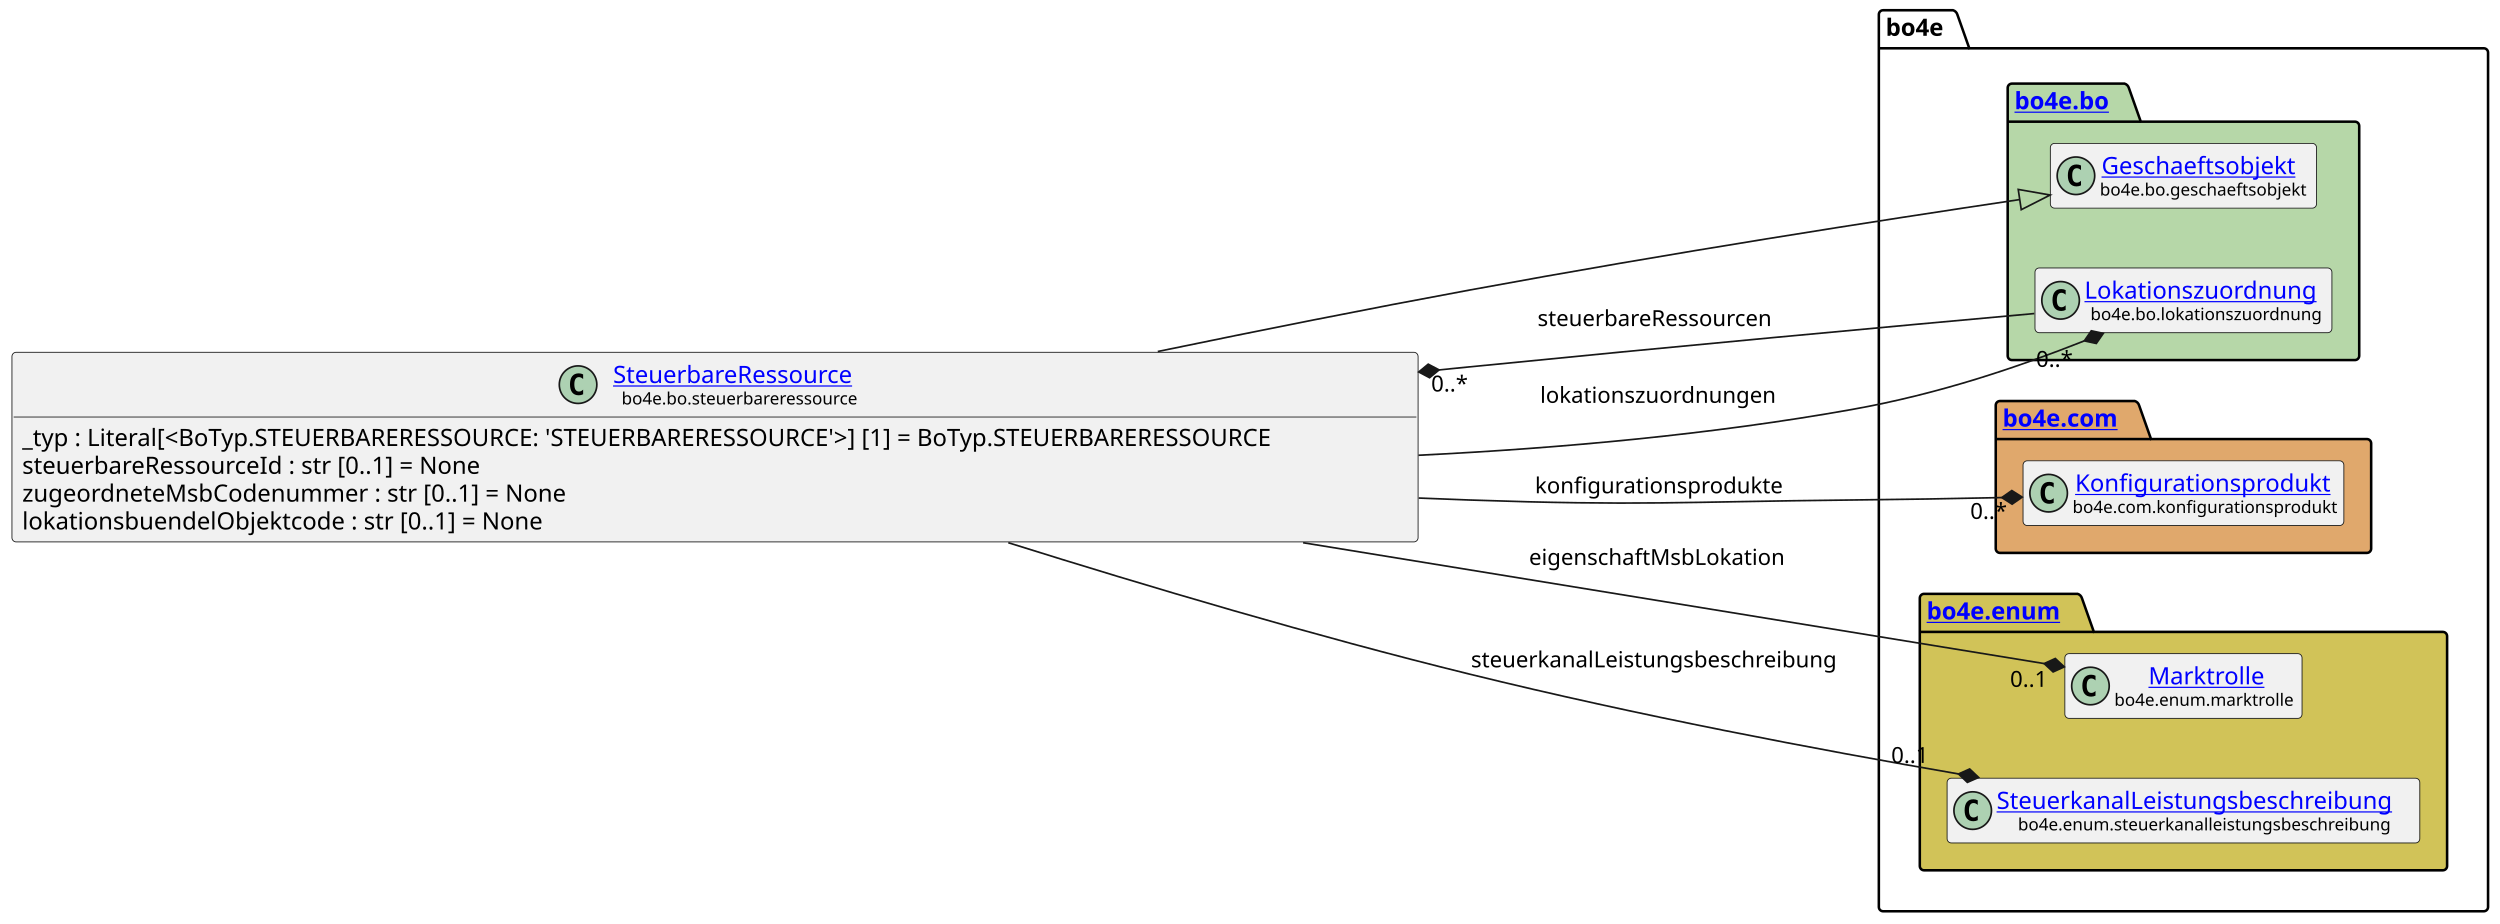
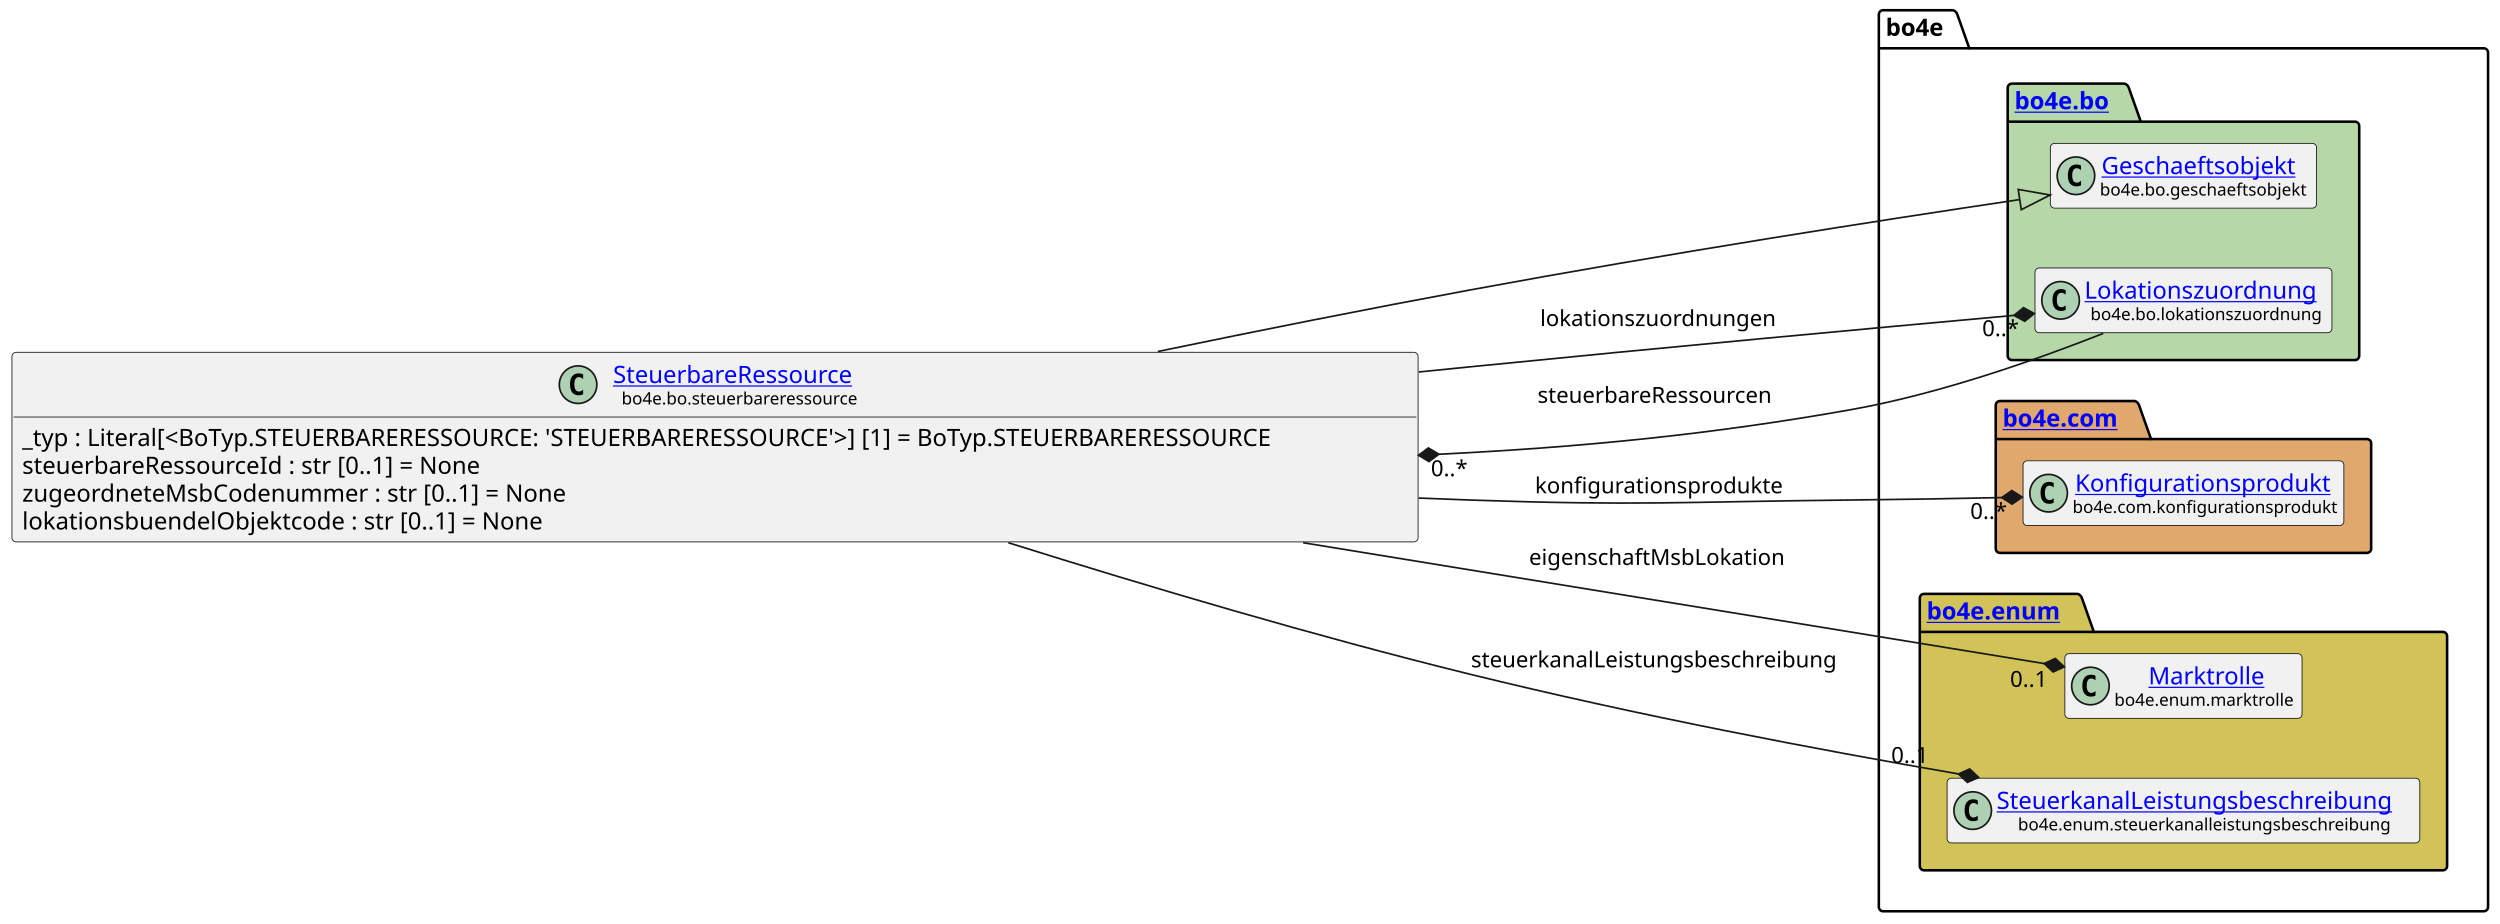
<svg xmlns="http://www.w3.org/2000/svg" xmlns:xlink="http://www.w3.org/1999/xlink" contentStyleType="text/css" height="541px" preserveAspectRatio="none" style="width:1465px;height:541px;background:#FFFFFF;" version="1.1" viewBox="0 0 1465 541" width="1465px" zoomAndPan="magnify">
  <defs />
  <g>
    <g id="cluster_bo4e">
      <path d="M1103.5,6 L1144.5,6 A3.75,3.75 0 0 1 1147,8.5 L1154,28.297 L1455.5,28.297 A2.5,2.5 0 0 1 1458,30.797 L1458,531.5 A2.5,2.5 0 0 1 1455.5,534 L1103.5,534 A2.5,2.5 0 0 1 1101,531.5 L1101,8.5 A2.5,2.5 0 0 1 1103.5,6 " fill="none" style="stroke:#000000;stroke-width:1.5;" />
      <line style="stroke:#000000;stroke-width:1.5;" x1="1101" x2="1154" y1="28.297" y2="28.297" />
      <text fill="#000000" font-family="sans-serif" font-size="14" font-weight="bold" lengthAdjust="spacing" textLength="40" x="1105" y="20.995">bo4e</text>
    </g>
    <g id="cluster_bo">
      <path d="M1179,49 L1245,49 A3.75,3.75 0 0 1 1247.5,51.5 L1254.5,71.297 L1380,71.297 A2.5,2.5 0 0 1 1382.5,73.797 L1382.5,208.5 A2.5,2.5 0 0 1 1380,211 L1179,211 A2.5,2.5 0 0 1 1176.5,208.5 L1176.5,51.5 A2.5,2.5 0 0 1 1179,49 " fill="#B6D7A8" style="stroke:#000000;stroke-width:1.5;" />
      <line style="stroke:#000000;stroke-width:1.5;" x1="1176.5" x2="1254.5" y1="71.297" y2="71.297" />
      <a href="https://bo4e.github.io/BO4E-python/latest/api/bo4e.bo.html" target="_top" title="https://bo4e.github.io/BO4E-python/latest/api/bo4e.bo.html" xlink:actuate="onRequest" xlink:href="https://bo4e.github.io/BO4E-python/latest/api/bo4e.bo.html" xlink:show="new" xlink:title="https://bo4e.github.io/BO4E-python/latest/api/bo4e.bo.html" xlink:type="simple">
        <text fill="#0000FF" font-family="sans-serif" font-size="14" font-weight="bold" lengthAdjust="spacing" text-decoration="underline" textLength="65" x="1180.5" y="63.995">bo4e.bo</text>
      </a>
    </g>
    <g id="cluster_com">
      <path d="M1172,235 L1251,235 A3.75,3.75 0 0 1 1253.5,237.5 L1260.5,257.297 L1387,257.297 A2.5,2.5 0 0 1 1389.5,259.797 L1389.5,321.5 A2.5,2.5 0 0 1 1387,324 L1172,324 A2.5,2.5 0 0 1 1169.5,321.5 L1169.5,237.5 A2.5,2.5 0 0 1 1172,235 " fill="#E0A86C" style="stroke:#000000;stroke-width:1.5;" />
      <line style="stroke:#000000;stroke-width:1.5;" x1="1169.5" x2="1260.5" y1="257.297" y2="257.297" />
      <a href="https://bo4e.github.io/BO4E-python/latest/api/bo4e.com.html" target="_top" title="https://bo4e.github.io/BO4E-python/latest/api/bo4e.com.html" xlink:actuate="onRequest" xlink:href="https://bo4e.github.io/BO4E-python/latest/api/bo4e.com.html" xlink:show="new" xlink:title="https://bo4e.github.io/BO4E-python/latest/api/bo4e.com.html" xlink:type="simple">
        <text fill="#0000FF" font-family="sans-serif" font-size="14" font-weight="bold" lengthAdjust="spacing" text-decoration="underline" textLength="78" x="1173.5" y="249.995">bo4e.com</text>
      </a>
    </g>
    <g id="cluster_enum">
      <path d="M1127.5,348 L1217.5,348 A3.75,3.75 0 0 1 1220,350.5 L1227,370.297 L1431.5,370.297 A2.5,2.5 0 0 1 1434,372.797 L1434,507.5 A2.5,2.5 0 0 1 1431.5,510 L1127.5,510 A2.5,2.5 0 0 1 1125,507.5 L1125,350.5 A2.5,2.5 0 0 1 1127.5,348 " fill="#D1C358" style="stroke:#000000;stroke-width:1.5;" />
      <line style="stroke:#000000;stroke-width:1.5;" x1="1125" x2="1227" y1="370.297" y2="370.297" />
      <a href="https://bo4e.github.io/BO4E-python/latest/api/bo4e.enum.html" target="_top" title="https://bo4e.github.io/BO4E-python/latest/api/bo4e.enum.html" xlink:actuate="onRequest" xlink:href="https://bo4e.github.io/BO4E-python/latest/api/bo4e.enum.html" xlink:show="new" xlink:title="https://bo4e.github.io/BO4E-python/latest/api/bo4e.enum.html" xlink:type="simple">
        <text fill="#0000FF" font-family="sans-serif" font-size="14" font-weight="bold" lengthAdjust="spacing" text-decoration="underline" textLength="89" x="1129" y="362.995">bo4e.enum</text>
      </a>
    </g>
    <g id="elem_Geschaeftsobjekt">
      <rect codeLine="11" fill="#F1F1F1" height="37.938" id="Geschaeftsobjekt" rx="2.5" ry="2.5" style="stroke:#181818;stroke-width:0.5;" width="156" x="1201.5" y="84.03" />
      <ellipse cx="1216.5" cy="102.999" fill="#ADD1B2" rx="11" ry="11" style="stroke:#181818;stroke-width:1.0;" />
      <path d="M1219.469,108.639 Q1218.891,108.936 1218.25,109.077 Q1217.609,109.233 1216.906,109.233 Q1214.406,109.233 1213.078,107.593 Q1211.766,105.936 1211.766,102.811 Q1211.766,99.686 1213.078,98.03 Q1214.406,96.374 1216.906,96.374 Q1217.609,96.374 1218.25,96.53 Q1218.906,96.686 1219.469,96.983 L1219.469,99.702 Q1218.844,99.124 1218.25,98.858 Q1217.656,98.577 1217.031,98.577 Q1215.688,98.577 1215,99.655 Q1214.312,100.718 1214.312,102.811 Q1214.312,104.905 1215,105.983 Q1215.688,107.046 1217.031,107.046 Q1217.656,107.046 1218.25,106.78 Q1218.844,106.499 1219.469,105.921 L1219.469,108.639 Z " fill="#000000" />
      <a href="https://bo4e.github.io/BO4E-python/latest/api/bo4e.bo.html#bo4e.bo.geschaeftsobjekt.Geschaeftsobjekt" target="_top" title="https://bo4e.github.io/BO4E-python/latest/api/bo4e.bo.html#bo4e.bo.geschaeftsobjekt.Geschaeftsobjekt" xlink:actuate="onRequest" xlink:href="https://bo4e.github.io/BO4E-python/latest/api/bo4e.bo.html#bo4e.bo.geschaeftsobjekt.Geschaeftsobjekt" xlink:show="new" xlink:title="https://bo4e.github.io/BO4E-python/latest/api/bo4e.bo.html#bo4e.bo.geschaeftsobjekt.Geschaeftsobjekt" xlink:type="simple">
        <text fill="#0000FF" font-family="sans-serif" font-size="14" lengthAdjust="spacing" text-decoration="underline" textLength="122" x="1231.5" y="102.025">Geschaeftsobjekt</text>
      </a>
      <text fill="#000000" font-family="sans-serif" font-size="10" lengthAdjust="spacing" textLength="124" x="1230.5" y="114.609">bo4e.bo.geschaeftsobjekt</text>
    </g>
    <g id="elem_Lokationszuordnung">
      <rect codeLine="12" fill="#F1F1F1" height="37.938" id="Lokationszuordnung" rx="2.5" ry="2.5" style="stroke:#181818;stroke-width:0.5;" width="174" x="1192.5" y="157.03" />
      <ellipse cx="1207.5" cy="175.999" fill="#ADD1B2" rx="11" ry="11" style="stroke:#181818;stroke-width:1.0;" />
      <path d="M1210.469,181.639 Q1209.891,181.936 1209.25,182.077 Q1208.609,182.233 1207.906,182.233 Q1205.406,182.233 1204.078,180.593 Q1202.766,178.936 1202.766,175.811 Q1202.766,172.686 1204.078,171.03 Q1205.406,169.374 1207.906,169.374 Q1208.609,169.374 1209.25,169.53 Q1209.906,169.686 1210.469,169.983 L1210.469,172.702 Q1209.844,172.124 1209.25,171.858 Q1208.656,171.577 1208.031,171.577 Q1206.688,171.577 1206,172.655 Q1205.312,173.718 1205.312,175.811 Q1205.312,177.905 1206,178.983 Q1206.688,180.046 1208.031,180.046 Q1208.656,180.046 1209.25,179.78 Q1209.844,179.499 1210.469,178.921 L1210.469,181.639 Z " fill="#000000" />
      <a href="https://bo4e.github.io/BO4E-python/latest/api/bo4e.bo.html#bo4e.bo.lokationszuordnung.Lokationszuordnung" target="_top" title="https://bo4e.github.io/BO4E-python/latest/api/bo4e.bo.html#bo4e.bo.lokationszuordnung.Lokationszuordnung" xlink:actuate="onRequest" xlink:href="https://bo4e.github.io/BO4E-python/latest/api/bo4e.bo.html#bo4e.bo.lokationszuordnung.Lokationszuordnung" xlink:show="new" xlink:title="https://bo4e.github.io/BO4E-python/latest/api/bo4e.bo.html#bo4e.bo.lokationszuordnung.Lokationszuordnung" xlink:type="simple">
        <text fill="#0000FF" font-family="sans-serif" font-size="14" lengthAdjust="spacing" text-decoration="underline" textLength="142" x="1221.5" y="175.025">Lokationszuordnung</text>
      </a>
      <text fill="#000000" font-family="sans-serif" font-size="10" lengthAdjust="spacing" textLength="135" x="1225" y="187.609">bo4e.bo.lokationszuordnung</text>
    </g>
    <g id="elem_Konfigurationsprodukt">
      <rect codeLine="15" fill="#F1F1F1" height="37.938" id="Konfigurationsprodukt" rx="2.5" ry="2.5" style="stroke:#181818;stroke-width:0.5;" width="188" x="1185.5" y="270.03" />
      <ellipse cx="1200.5" cy="288.999" fill="#ADD1B2" rx="11" ry="11" style="stroke:#181818;stroke-width:1.0;" />
      <path d="M1203.469,294.639 Q1202.891,294.936 1202.25,295.077 Q1201.609,295.233 1200.906,295.233 Q1198.406,295.233 1197.078,293.592 Q1195.766,291.936 1195.766,288.811 Q1195.766,285.686 1197.078,284.03 Q1198.406,282.374 1200.906,282.374 Q1201.609,282.374 1202.25,282.53 Q1202.906,282.686 1203.469,282.983 L1203.469,285.702 Q1202.844,285.124 1202.25,284.858 Q1201.656,284.577 1201.031,284.577 Q1199.688,284.577 1199,285.655 Q1198.312,286.717 1198.312,288.811 Q1198.312,290.905 1199,291.983 Q1199.688,293.046 1201.031,293.046 Q1201.656,293.046 1202.25,292.78 Q1202.844,292.499 1203.469,291.921 L1203.469,294.639 Z " fill="#000000" />
      <a href="https://bo4e.github.io/BO4E-python/latest/api/bo4e.com.html#bo4e.com.konfigurationsprodukt.Konfigurationsprodukt" target="_top" title="https://bo4e.github.io/BO4E-python/latest/api/bo4e.com.html#bo4e.com.konfigurationsprodukt.Konfigurationsprodukt" xlink:actuate="onRequest" xlink:href="https://bo4e.github.io/BO4E-python/latest/api/bo4e.com.html#bo4e.com.konfigurationsprodukt.Konfigurationsprodukt" xlink:show="new" xlink:title="https://bo4e.github.io/BO4E-python/latest/api/bo4e.com.html#bo4e.com.konfigurationsprodukt.Konfigurationsprodukt" xlink:type="simple">
        <text fill="#0000FF" font-family="sans-serif" font-size="14" lengthAdjust="spacing" text-decoration="underline" textLength="153" x="1216" y="288.025">Konfigurationsprodukt</text>
      </a>
      <text fill="#000000" font-family="sans-serif" font-size="10" lengthAdjust="spacing" textLength="156" x="1214.5" y="300.609">bo4e.com.konfigurationsprodukt</text>
    </g>
    <g id="elem_Marktrolle">
      <rect codeLine="18" fill="#F1F1F1" height="37.938" id="Marktrolle" rx="2.5" ry="2.5" style="stroke:#181818;stroke-width:0.5;" width="139" x="1210" y="383.03" />
      <ellipse cx="1225" cy="401.999" fill="#ADD1B2" rx="11" ry="11" style="stroke:#181818;stroke-width:1.0;" />
      <path d="M1227.969,407.639 Q1227.391,407.936 1226.75,408.077 Q1226.109,408.233 1225.406,408.233 Q1222.906,408.233 1221.578,406.592 Q1220.266,404.936 1220.266,401.811 Q1220.266,398.686 1221.578,397.03 Q1222.906,395.374 1225.406,395.374 Q1226.109,395.374 1226.75,395.53 Q1227.406,395.686 1227.969,395.983 L1227.969,398.702 Q1227.344,398.124 1226.75,397.858 Q1226.156,397.577 1225.531,397.577 Q1224.188,397.577 1223.5,398.655 Q1222.812,399.717 1222.812,401.811 Q1222.812,403.905 1223.5,404.983 Q1224.188,406.046 1225.531,406.046 Q1226.156,406.046 1226.75,405.78 Q1227.344,405.499 1227.969,404.921 L1227.969,407.639 Z " fill="#000000" />
      <a href="https://bo4e.github.io/BO4E-python/latest/api/bo4e.enum.html#bo4e.enum.marktrolle.Marktrolle" target="_top" title="https://bo4e.github.io/BO4E-python/latest/api/bo4e.enum.html#bo4e.enum.marktrolle.Marktrolle" xlink:actuate="onRequest" xlink:href="https://bo4e.github.io/BO4E-python/latest/api/bo4e.enum.html#bo4e.enum.marktrolle.Marktrolle" xlink:show="new" xlink:title="https://bo4e.github.io/BO4E-python/latest/api/bo4e.enum.html#bo4e.enum.marktrolle.Marktrolle" xlink:type="simple">
        <text fill="#0000FF" font-family="sans-serif" font-size="14" lengthAdjust="spacing" text-decoration="underline" textLength="67" x="1259" y="401.025">Marktrolle</text>
      </a>
      <text fill="#000000" font-family="sans-serif" font-size="10" lengthAdjust="spacing" textLength="107" x="1239" y="413.609">bo4e.enum.marktrolle</text>
    </g>
    <g id="elem_SteuerkanalLeistungsbeschreibung">
      <rect codeLine="19" fill="#F1F1F1" height="37.938" id="SteuerkanalLeistungsbeschreibung" rx="2.5" ry="2.5" style="stroke:#181818;stroke-width:0.5;" width="277" x="1141" y="456.03" />
      <ellipse cx="1156" cy="474.999" fill="#ADD1B2" rx="11" ry="11" style="stroke:#181818;stroke-width:1.0;" />
      <path d="M1158.969,480.639 Q1158.391,480.936 1157.75,481.077 Q1157.109,481.233 1156.406,481.233 Q1153.906,481.233 1152.578,479.592 Q1151.266,477.936 1151.266,474.811 Q1151.266,471.686 1152.578,470.03 Q1153.906,468.374 1156.406,468.374 Q1157.109,468.374 1157.75,468.53 Q1158.406,468.686 1158.969,468.983 L1158.969,471.702 Q1158.344,471.124 1157.75,470.858 Q1157.156,470.577 1156.531,470.577 Q1155.188,470.577 1154.5,471.655 Q1153.812,472.717 1153.812,474.811 Q1153.812,476.905 1154.5,477.983 Q1155.188,479.046 1156.531,479.046 Q1157.156,479.046 1157.75,478.78 Q1158.344,478.499 1158.969,477.921 L1158.969,480.639 Z " fill="#000000" />
      <a href="https://bo4e.github.io/BO4E-python/latest/api/bo4e.enum.html#bo4e.enum.steuerkanalleistungsbeschreibung.SteuerkanalLeistungsbeschreibung" target="_top" title="https://bo4e.github.io/BO4E-python/latest/api/bo4e.enum.html#bo4e.enum.steuerkanalleistungsbeschreibung.SteuerkanalLeistungsbeschreibung" xlink:actuate="onRequest" xlink:href="https://bo4e.github.io/BO4E-python/latest/api/bo4e.enum.html#bo4e.enum.steuerkanalleistungsbeschreibung.SteuerkanalLeistungsbeschreibung" xlink:show="new" xlink:title="https://bo4e.github.io/BO4E-python/latest/api/bo4e.enum.html#bo4e.enum.steuerkanalleistungsbeschreibung.SteuerkanalLeistungsbeschreibung" xlink:type="simple">
        <text fill="#0000FF" font-family="sans-serif" font-size="14" lengthAdjust="spacing" text-decoration="underline" textLength="245" x="1170" y="474.025">SteuerkanalLeistungsbeschreibung</text>
      </a>
      <text fill="#000000" font-family="sans-serif" font-size="10" lengthAdjust="spacing" textLength="220" x="1182.5" y="486.609">bo4e.enum.steuerkanalleistungsbeschreibung</text>
    </g>
    <g id="elem_SteuerbareRessource">
      <rect codeLine="3" fill="#F1F1F1" height="111.125" id="SteuerbareRessource" rx="2.5" ry="2.5" style="stroke:#181818;stroke-width:0.5;" width="824" x="7" y="206.44" />
      <ellipse cx="338.75" cy="225.409" fill="#ADD1B2" rx="11" ry="11" style="stroke:#181818;stroke-width:1.0;" />
      <path d="M341.719,231.049 Q341.141,231.346 340.5,231.487 Q339.859,231.643 339.156,231.643 Q336.656,231.643 335.328,230.002 Q334.016,228.346 334.016,225.221 Q334.016,222.096 335.328,220.44 Q336.656,218.784 339.156,218.784 Q339.859,218.784 340.5,218.94 Q341.156,219.096 341.719,219.393 L341.719,222.112 Q341.094,221.534 340.5,221.268 Q339.906,220.987 339.281,220.987 Q337.938,220.987 337.25,222.065 Q336.562,223.127 336.562,225.221 Q336.562,227.315 337.25,228.393 Q337.938,229.456 339.281,229.456 Q339.906,229.456 340.5,229.19 Q341.094,228.909 341.719,228.331 L341.719,231.049 Z " fill="#000000" />
      <a href="https://bo4e.github.io/BO4E-python/latest/api/bo4e.bo.html#bo4e.bo.steuerbareressource.SteuerbareRessource" target="_top" title="https://bo4e.github.io/BO4E-python/latest/api/bo4e.bo.html#bo4e.bo.steuerbareressource.SteuerbareRessource" xlink:actuate="onRequest" xlink:href="https://bo4e.github.io/BO4E-python/latest/api/bo4e.bo.html#bo4e.bo.steuerbareressource.SteuerbareRessource" xlink:show="new" xlink:title="https://bo4e.github.io/BO4E-python/latest/api/bo4e.bo.html#bo4e.bo.steuerbareressource.SteuerbareRessource" xlink:type="simple">
        <text fill="#0000FF" font-family="sans-serif" font-size="14" lengthAdjust="spacing" text-decoration="underline" textLength="152" x="359.25" y="224.435">SteuerbareRessource</text>
      </a>
      <text fill="#000000" font-family="sans-serif" font-size="10" lengthAdjust="spacing" textLength="142" x="364.25" y="237.019">bo4e.bo.steuerbareressource</text>
      <line style="stroke:#181818;stroke-width:0.5;" x1="8" x2="830" y1="244.377" y2="244.377" />
      <text fill="#000000" font-family="sans-serif" font-size="14" lengthAdjust="spacing" textLength="812" x="13" y="261.373">_typ : Literal[&lt;BoTyp.STEUERBARERESSOURCE: 'STEUERBARERESSOURCE'&gt;] [1] = BoTyp.STEUERBARERESSOURCE</text>
      <text fill="#000000" font-family="sans-serif" font-size="14" lengthAdjust="spacing" textLength="291" x="13" y="277.67">steuerbareRessourceId : str [0..1] = None</text>
      <text fill="#000000" font-family="sans-serif" font-size="14" lengthAdjust="spacing" textLength="342" x="13" y="293.966">zugeordneteMsbCodenummer : str [0..1] = None</text>
      <text fill="#000000" font-family="sans-serif" font-size="14" lengthAdjust="spacing" textLength="327" x="13" y="310.263">lokationsbuendelObjektcode : str [0..1] = None</text>
    </g>
-     <g id="link_SteuerbareRessource_Lokationszuordnung">
-       <path codeLine="22" d="M843.309,216.77 C853.279,215.761 851.23,215.98 861,215 C975.45,203.56 1107.66,191.38 1192.11,183.74 " fill="none" id="SteuerbareRessource-backto-Lokationszuordnung" style="stroke:#181818;stroke-width:1.0;" />
-       <polygon fill="#181818" points="831.37,217.98,837.743,221.355,843.309,216.77,836.936,213.396,831.37,217.98" style="stroke:#181818;stroke-width:1.0;" />
-       <text fill="#000000" font-family="sans-serif" font-size="13" lengthAdjust="spacing" textLength="144" x="901" y="191.067">steuerbareRessourcen</text>
-       <text fill="#000000" font-family="sans-serif" font-size="13" lengthAdjust="spacing" textLength="23" x="838.655" y="229.42">0..*</text>
-     </g>
-     <g id="link_SteuerbareRessource_Lokationszuordnung">
-       <path codeLine="27" d="M831.21,266.78 C915.61,262.62 1003.54,254.51 1085,240 C1136.9,230.76 1182.778,214.996 1221.388,199.756 " fill="none" id="SteuerbareRessource-to-Lokationszuordnung" style="stroke:#181818;stroke-width:1.0;" />
-       <polygon fill="#181818" points="1232.55,195.35,1225.5,193.832,1221.388,199.756,1228.438,201.274,1232.55,195.35" style="stroke:#181818;stroke-width:1.0;" />
-       <text fill="#000000" font-family="sans-serif" font-size="13" lengthAdjust="spacing" textLength="141" x="902.5" y="236.067">lokationszuordnungen</text>
-       <text fill="#000000" font-family="sans-serif" font-size="13" lengthAdjust="spacing" textLength="23" x="1193.111" y="214.988">0..*</text>
-     </g>
    <g id="link_SteuerbareRessource_Geschaeftsobjekt">
-       <path codeLine="23" d="M678.45,205.98 C738.28,193.6 801.78,180.92 861,170 C979.4,148.16 1099.637,129.468 1183.567,116.938 " fill="none" id="SteuerbareRessource-to-Geschaeftsobjekt" style="stroke:#181818;stroke-width:1.0;" />
+       <path codeLine="22" d="M678.45,205.98 C738.28,193.6 801.78,180.92 861,170 C979.4,148.16 1099.637,129.468 1183.567,116.938 " fill="none" id="SteuerbareRessource-to-Geschaeftsobjekt" style="stroke:#181818;stroke-width:1.0;" />
      <polygon fill="none" points="1201.37,114.28,1182.681,111.004,1184.453,122.872,1201.37,114.28" style="stroke:#181818;stroke-width:1.0;" />
    </g>
    <g id="link_SteuerbareRessource_SteuerkanalLeistungsbeschreibung">
-       <path codeLine="24" d="M590.86,318.03 C672.14,343.53 771.02,372.87 861,395 C960.8,419.54 1063.726,439.004 1147.646,453.524 " fill="none" id="SteuerbareRessource-to-SteuerkanalLeistungsbeschreibung" style="stroke:#181818;stroke-width:1.0;" />
+       <path codeLine="23" d="M590.86,318.03 C672.14,343.53 771.02,372.87 861,395 C960.8,419.54 1063.726,439.004 1147.646,453.524 " fill="none" id="SteuerbareRessource-to-SteuerkanalLeistungsbeschreibung" style="stroke:#181818;stroke-width:1.0;" />
      <polygon fill="#181818" points="1159.47,455.57,1154.24,450.606,1147.646,453.524,1152.876,458.488,1159.47,455.57" style="stroke:#181818;stroke-width:1.0;" />
      <text fill="#000000" font-family="sans-serif" font-size="13" lengthAdjust="spacing" textLength="222" x="862" y="391.067">steuerkanalLeistungsbeschreibung</text>
      <text fill="#000000" font-family="sans-serif" font-size="13" lengthAdjust="spacing" textLength="24" x="1108.239" y="447.096">0..1</text>
    </g>
    <g id="link_SteuerbareRessource_Konfigurationsprodukt">
-       <path codeLine="25" d="M831.34,291.85 C841.32,292.27 851.22,292.66 861,293 C960.49,296.49 985.45,294.03 1085,293 C1117.59,292.66 1141.273,292.271 1173.013,291.581 " fill="none" id="SteuerbareRessource-to-Konfigurationsprodukt" style="stroke:#181818;stroke-width:1.0;" />
+       <path codeLine="24" d="M831.34,291.85 C841.32,292.27 851.22,292.66 861,293 C960.49,296.49 985.45,294.03 1085,293 C1117.59,292.66 1141.273,292.271 1173.013,291.581 " fill="none" id="SteuerbareRessource-to-Konfigurationsprodukt" style="stroke:#181818;stroke-width:1.0;" />
      <polygon fill="#181818" points="1185.01,291.32,1178.925,287.451,1173.013,291.581,1179.098,295.45,1185.01,291.32" style="stroke:#181818;stroke-width:1.0;" />
      <text fill="#000000" font-family="sans-serif" font-size="13" lengthAdjust="spacing" textLength="147" x="899.5" y="289.067">konfigurationsprodukte</text>
      <text fill="#000000" font-family="sans-serif" font-size="13" lengthAdjust="spacing" textLength="23" x="1154.558" y="304.082">0..*</text>
    </g>
    <g id="link_SteuerbareRessource_Marktrolle">
-       <path codeLine="26" d="M763.62,318.04 C929.32,345.06 1100.927,373.038 1197.847,388.848 " fill="none" id="SteuerbareRessource-to-Marktrolle" style="stroke:#181818;stroke-width:1.0;" />
+       <path codeLine="25" d="M763.62,318.04 C929.32,345.06 1100.927,373.038 1197.847,388.848 " fill="none" id="SteuerbareRessource-to-Marktrolle" style="stroke:#181818;stroke-width:1.0;" />
      <polygon fill="#181818" points="1209.69,390.78,1204.412,385.866,1197.847,388.848,1203.124,393.762,1209.69,390.78" style="stroke:#181818;stroke-width:1.0;" />
      <text fill="#000000" font-family="sans-serif" font-size="13" lengthAdjust="spacing" textLength="154" x="896" y="331.067">eigenschaftMsbLokation</text>
      <text fill="#000000" font-family="sans-serif" font-size="13" lengthAdjust="spacing" textLength="24" x="1177.892" y="402.499">0..1</text>
    </g>
+     <g id="link_SteuerbareRessource_Lokationszuordnung">
+       <path codeLine="26" d="M831.37,217.98 C841.34,216.97 851.23,215.98 861,215 C975.45,203.56 1095.709,192.461 1180.159,184.821 " fill="none" id="SteuerbareRessource-to-Lokationszuordnung" style="stroke:#181818;stroke-width:1.0;" />
+       <polygon fill="#181818" points="1192.11,183.74,1185.774,180.297,1180.159,184.821,1186.495,188.264,1192.11,183.74" style="stroke:#181818;stroke-width:1.0;" />
+       <text fill="#000000" font-family="sans-serif" font-size="13" lengthAdjust="spacing" textLength="141" x="902.5" y="191.067">lokationszuordnungen</text>
+       <text fill="#000000" font-family="sans-serif" font-size="13" lengthAdjust="spacing" textLength="23" x="1161.539" y="196.979">0..*</text>
+     </g>
+     <g id="link_SteuerbareRessource_Lokationszuordnung">
+       <path codeLine="27" d="M843.196,266.189 C927.596,262.029 1003.54,254.51 1085,240 C1136.9,230.76 1193.94,210.59 1232.55,195.35 " fill="none" id="SteuerbareRessource-backto-Lokationszuordnung" style="stroke:#181818;stroke-width:1.0;" />
+       <polygon fill="#181818" points="831.21,266.78,837.4,270.48,843.196,266.189,837.006,262.49,831.21,266.78" style="stroke:#181818;stroke-width:1.0;" />
+       <text fill="#000000" font-family="sans-serif" font-size="13" lengthAdjust="spacing" textLength="144" x="901" y="236.067">steuerbareRessourcen</text>
+       <text fill="#000000" font-family="sans-serif" font-size="13" lengthAdjust="spacing" textLength="23" x="838.492" y="279.059">0..*</text>
+     </g>
  </g>
</svg>
